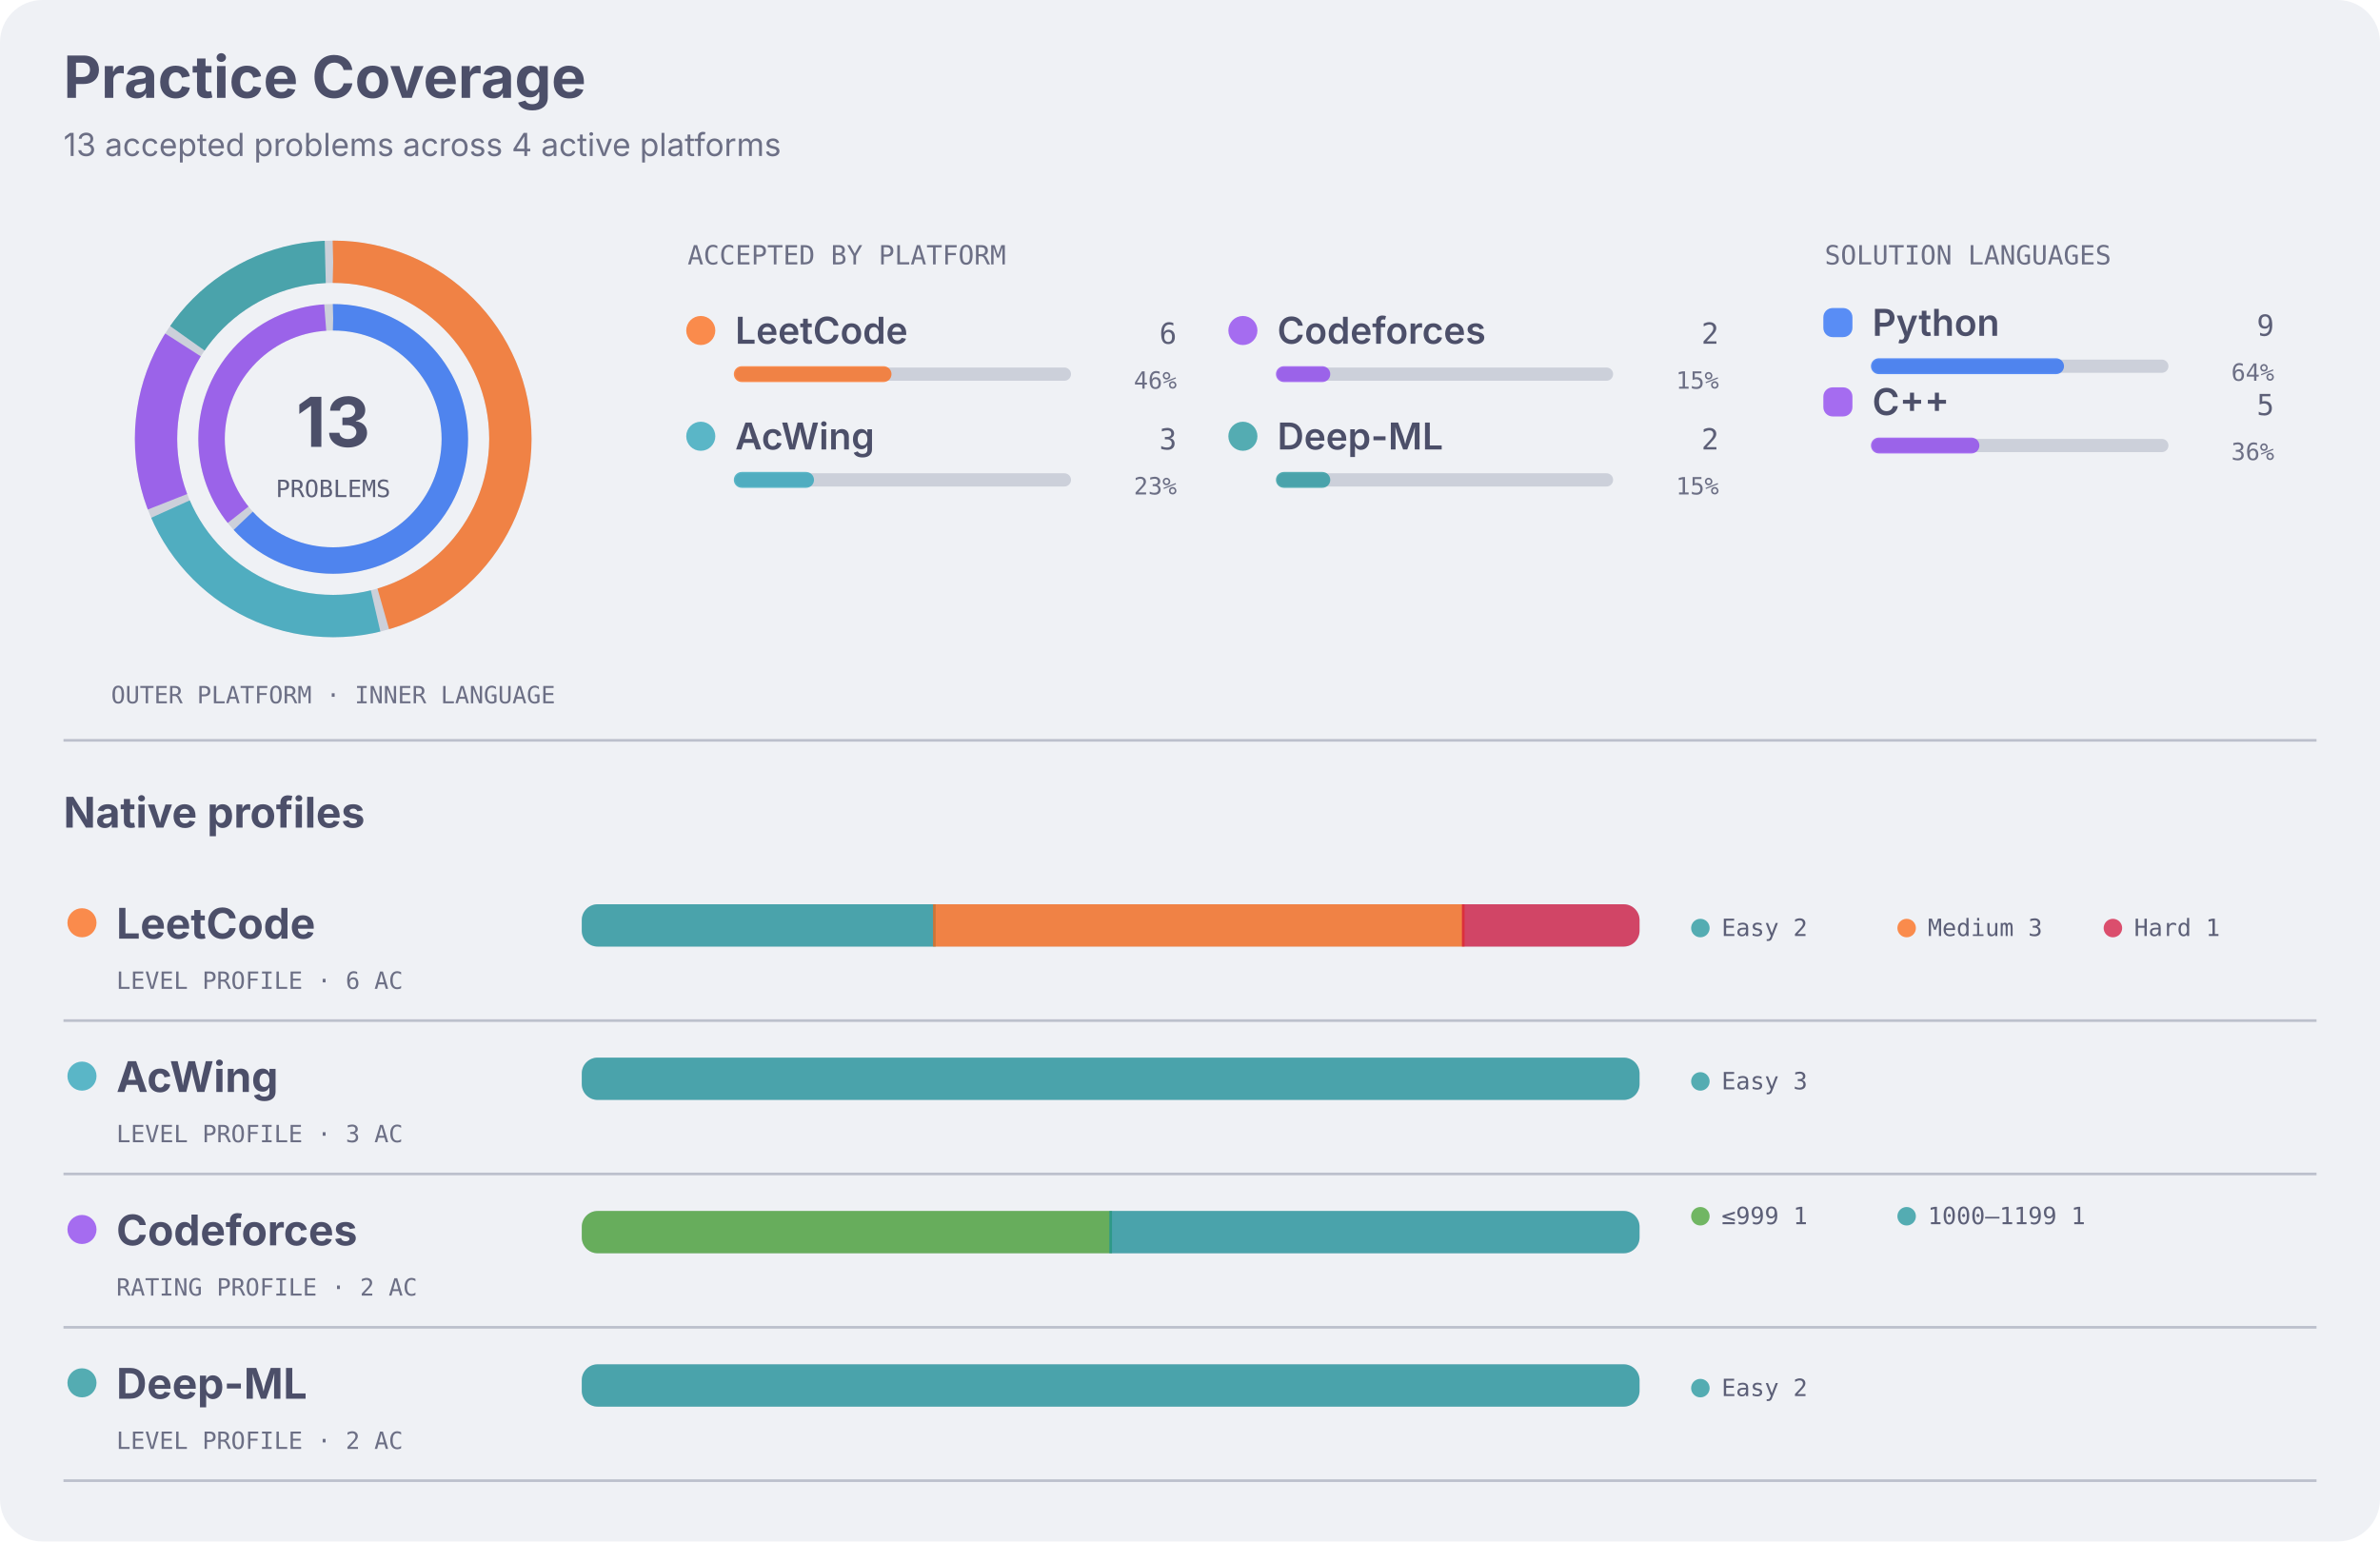
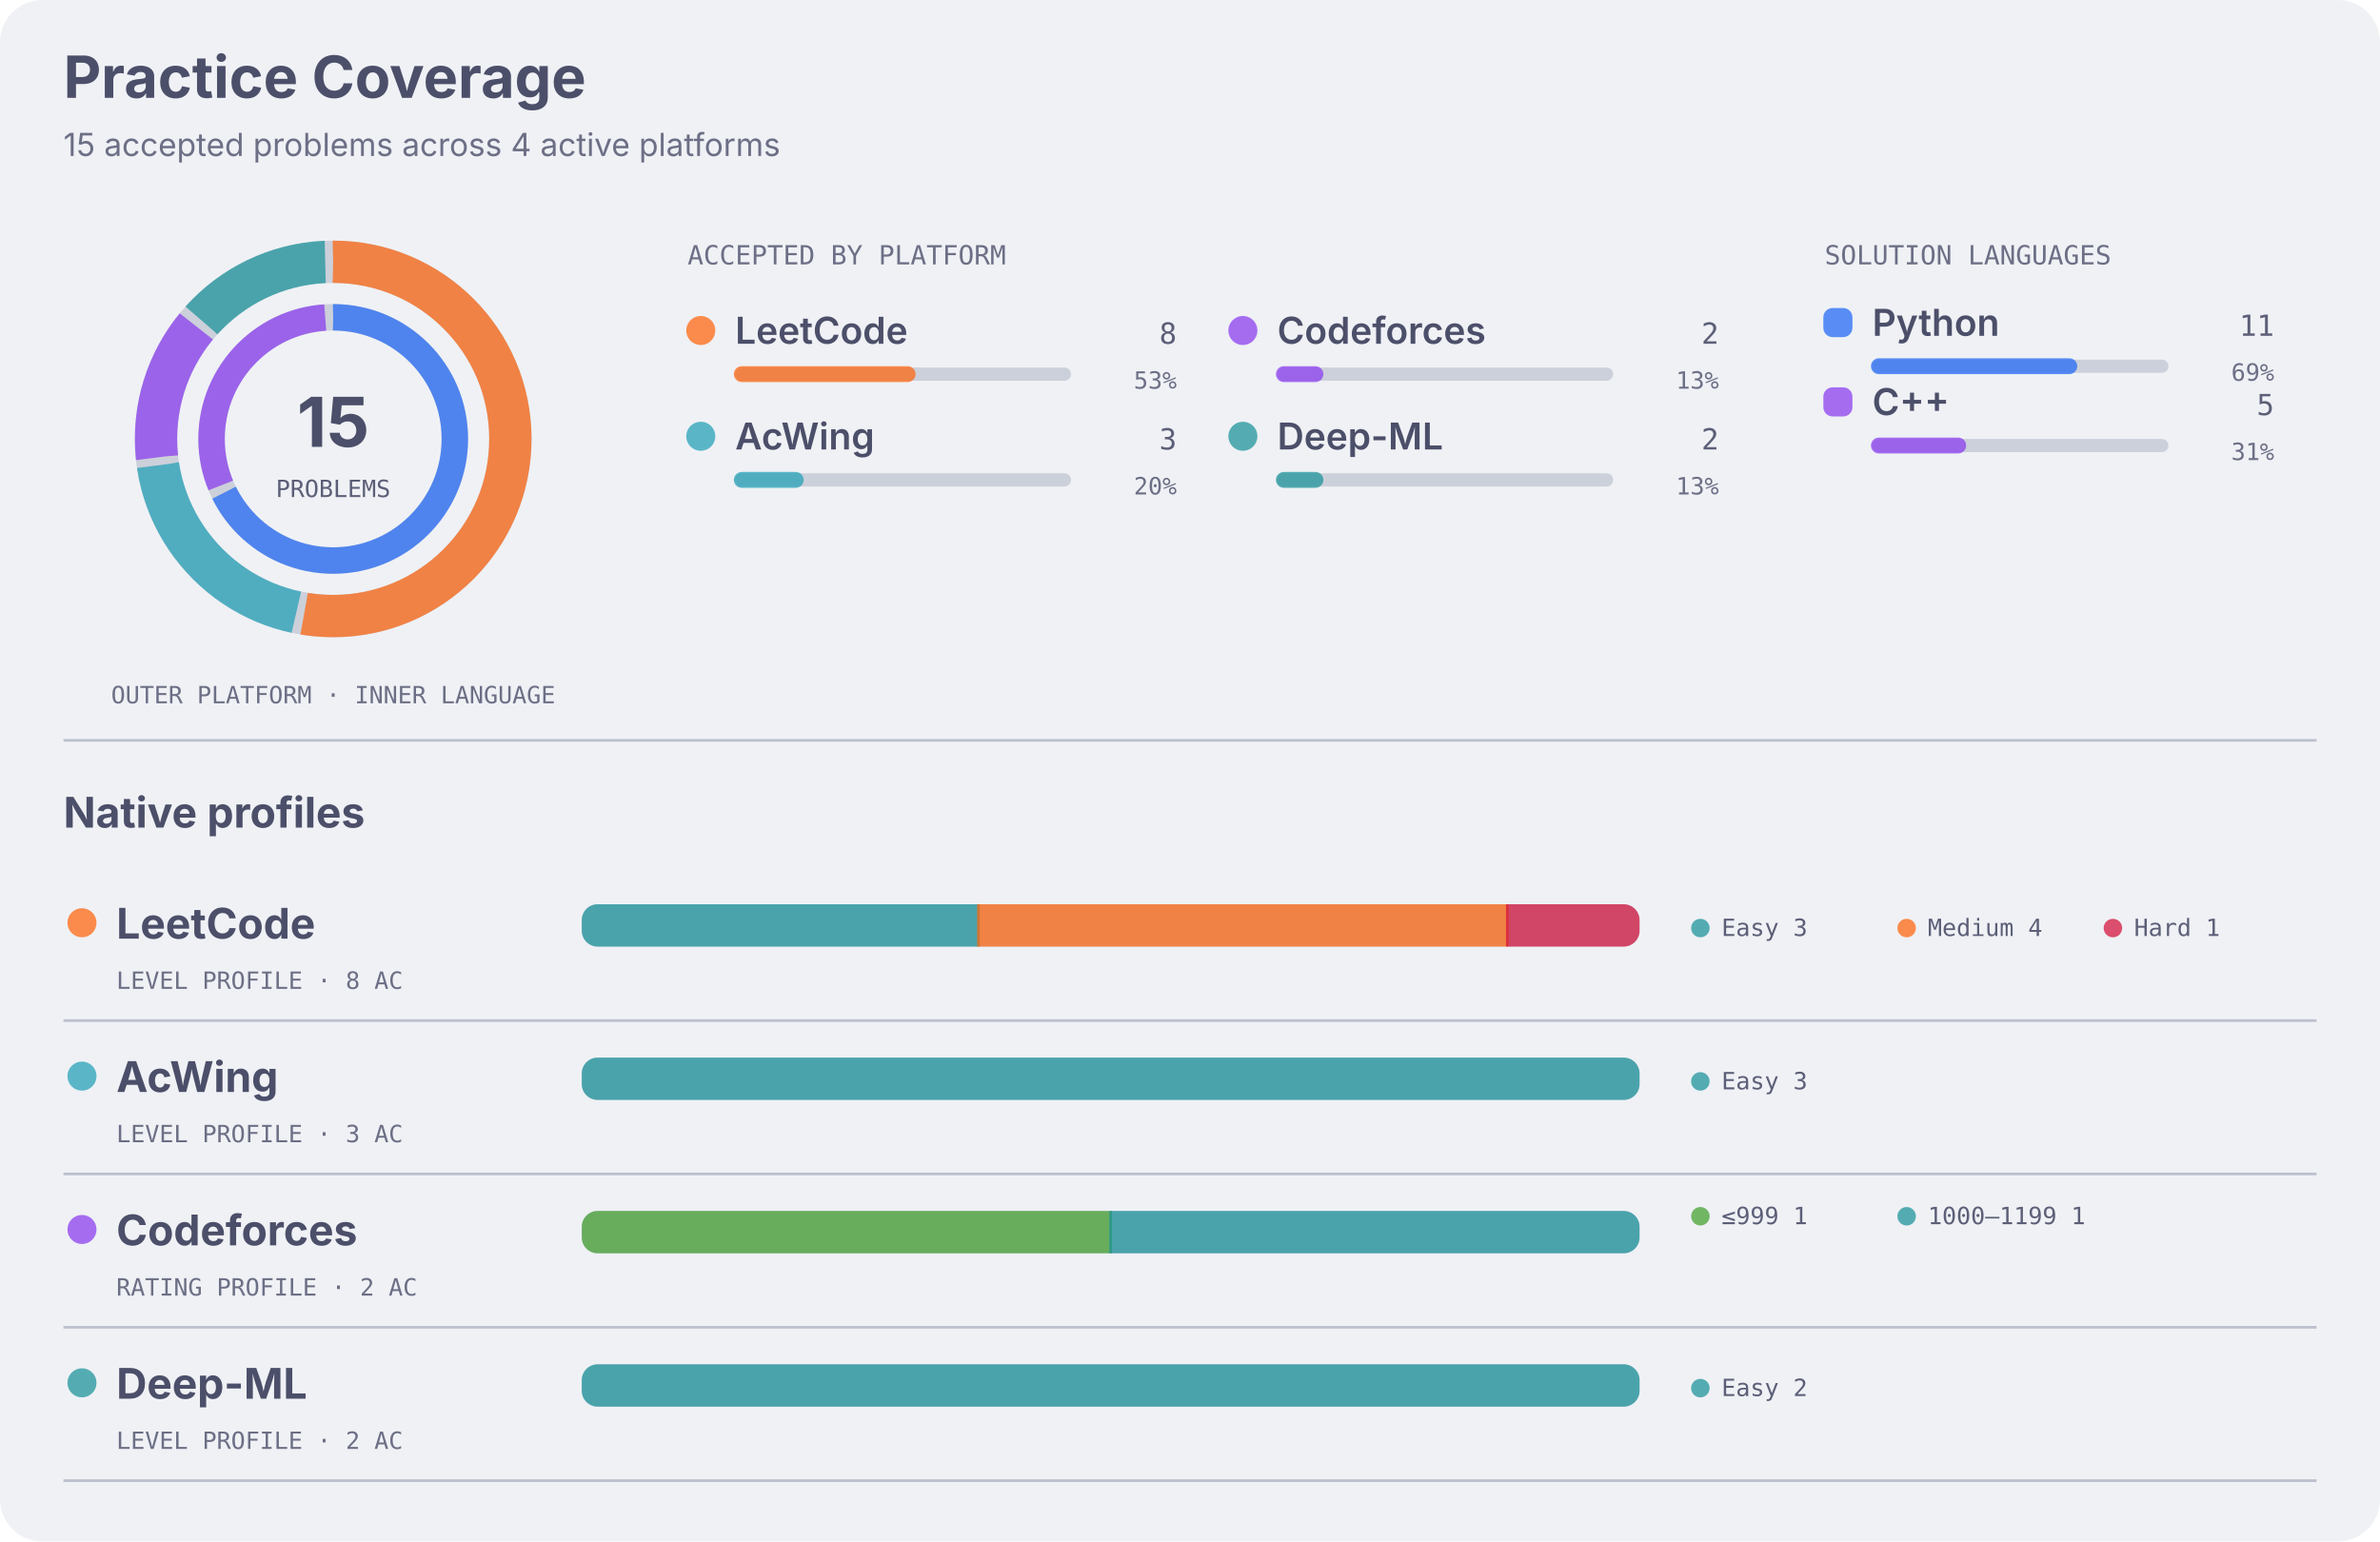
<svg xmlns="http://www.w3.org/2000/svg" width="900" height="583" viewBox="0 0 900 583" role="img" aria-labelledby="coverage-title coverage-desc">
  <style>
    .coverage-background { fill: #eff1f5; }
    .coverage-primary { fill: #4c4f69; }
    .coverage-secondary { fill: #5c5f77; }
    .coverage-muted { fill: #6c6f85; }
    .coverage-track { fill: #ccd0da; }
    .coverage-track-stroke { stroke: #ccd0da; }
    .coverage-divider { stroke: #bcc0cc; }
    .coverage-yellow { fill: #df8e1d; stroke: #df8e1d; }
    .coverage-blue { fill: #1e66f5; stroke: #1e66f5; }
    .coverage-sapphire { fill: #209fb5; stroke: #209fb5; }
    .coverage-mauve { fill: #8839ef; stroke: #8839ef; }
    .coverage-green { fill: #40a02b; stroke: #40a02b; }
    .coverage-peach { fill: #fe640b; stroke: #fe640b; }
    .coverage-red { fill: #d20f39; stroke: #d20f39; }
    .coverage-teal { fill: #179299; stroke: #179299; }
    .coverage-overlay { fill: #7c7f93; stroke: #7c7f93; }
    .coverage-accent { opacity: 0.72; }
    .coverage-empty { opacity: 0.32; }
    @media (prefers-color-scheme: dark) {
      .coverage-background { fill: #1e1e2e; }
      .coverage-primary { fill: #cdd6f4; }
      .coverage-secondary { fill: #bac2de; }
      .coverage-muted { fill: #a6adc8; }
      .coverage-track { fill: #313244; }
      .coverage-track-stroke { stroke: #313244; }
      .coverage-divider { stroke: #45475a; }
      .coverage-yellow { fill: #f9e2af; stroke: #f9e2af; }
      .coverage-blue { fill: #89b4fa; stroke: #89b4fa; }
      .coverage-sapphire { fill: #74c7ec; stroke: #74c7ec; }
      .coverage-mauve { fill: #cba6f7; stroke: #cba6f7; }
      .coverage-green { fill: #a6e3a1; stroke: #a6e3a1; }
      .coverage-peach { fill: #fab387; stroke: #fab387; }
      .coverage-red { fill: #f38ba8; stroke: #f38ba8; }
      .coverage-teal { fill: #94e2d5; stroke: #94e2d5; }
      .coverage-overlay { fill: #9399b2; stroke: #9399b2; }
      .coverage-accent { opacity: 1; }
      .coverage-empty { opacity: 0.45; }
    }
  </style>
  <rect class="coverage-background" width="900" height="583" rx="16" />
  <text class="coverage-primary" x="24" y="37" font-family="-apple-system,BlinkMacSystemFont,Segoe UI,sans-serif" font-size="22" font-weight="700">Practice Coverage</text>
-   <text class="coverage-muted" x="24" y="59" font-family="-apple-system,BlinkMacSystemFont,Segoe UI,sans-serif" font-size="12">13 accepted problems across 4 active platforms</text>
+   <text class="coverage-muted" x="24" y="59" font-family="-apple-system,BlinkMacSystemFont,Segoe UI,sans-serif" font-size="12">15 accepted problems across 4 active platforms</text>
  <circle class="coverage-track-stroke" cx="126" cy="166" r="67" fill="none" stroke-width="16" />
-   <circle class="coverage-accent coverage-peach" cx="126" cy="166" r="67" style="fill:none" stroke-width="16" stroke-dasharray="191.30 229.68" stroke-dashoffset="-0.00" transform="rotate(-90 126 166)" data-ring="platform" data-segment="LeetCode" data-count="6">
+   <circle class="coverage-accent coverage-peach" cx="126" cy="166" r="67" style="fill:none" stroke-width="16" stroke-dasharray="221.52 199.45" stroke-dashoffset="-0.00" transform="rotate(-90 126 166)" data-ring="platform" data-segment="LeetCode" data-count="8">
    </circle>
-   <circle class="coverage-accent coverage-sapphire" cx="126" cy="166" r="67" style="fill:none" stroke-width="16" stroke-dasharray="94.15 326.83" stroke-dashoffset="-194.30" transform="rotate(-90 126 166)" data-ring="platform" data-segment="AcWing" data-count="3">
+   <circle class="coverage-accent coverage-sapphire" cx="126" cy="166" r="67" style="fill:none" stroke-width="16" stroke-dasharray="81.19 339.78" stroke-dashoffset="-224.52" transform="rotate(-90 126 166)" data-ring="platform" data-segment="AcWing" data-count="3">
    </circle>
-   <circle class="coverage-accent coverage-mauve" cx="126" cy="166" r="67" style="fill:none" stroke-width="16" stroke-dasharray="61.77 359.21" stroke-dashoffset="-291.44" transform="rotate(-90 126 166)" data-ring="platform" data-segment="Codeforces" data-count="2">
+   <circle class="coverage-accent coverage-mauve" cx="126" cy="166" r="67" style="fill:none" stroke-width="16" stroke-dasharray="53.13 367.84" stroke-dashoffset="-308.71" transform="rotate(-90 126 166)" data-ring="platform" data-segment="Codeforces" data-count="2">
    </circle>
-   <circle class="coverage-accent coverage-teal" cx="126" cy="166" r="67" style="fill:none" stroke-width="16" stroke-dasharray="61.77 359.21" stroke-dashoffset="-356.21" transform="rotate(-90 126 166)" data-ring="platform" data-segment="Deep-ML" data-count="2">
+   <circle class="coverage-accent coverage-teal" cx="126" cy="166" r="67" style="fill:none" stroke-width="16" stroke-dasharray="53.13 367.84" stroke-dashoffset="-364.84" transform="rotate(-90 126 166)" data-ring="platform" data-segment="Deep-ML" data-count="2">
    </circle>
  <circle class="coverage-track-stroke" cx="126" cy="166" r="46" fill="none" stroke-width="10" />
-   <circle class="coverage-accent coverage-blue" cx="126" cy="166" r="46" style="fill:none" stroke-width="10" stroke-dasharray="182.80 106.22" stroke-dashoffset="-0.00" transform="rotate(-90 126 166)" data-ring="language" data-segment="Python" data-count="9">
+   <circle class="coverage-accent coverage-blue" cx="126" cy="166" r="46" style="fill:none" stroke-width="10" stroke-dasharray="195.71 93.32" stroke-dashoffset="-0.00" transform="rotate(-90 126 166)" data-ring="language" data-segment="Python" data-count="11">
    </circle>
-   <circle class="coverage-accent coverage-mauve" cx="126" cy="166" r="46" style="fill:none" stroke-width="10" stroke-dasharray="100.22 188.80" stroke-dashoffset="-185.80" transform="rotate(-90 126 166)" data-ring="language" data-segment="C++" data-count="5">
+   <circle class="coverage-accent coverage-mauve" cx="126" cy="166" r="46" style="fill:none" stroke-width="10" stroke-dasharray="87.32 201.71" stroke-dashoffset="-198.71" transform="rotate(-90 126 166)" data-ring="language" data-segment="C++" data-count="5">
    </circle>
-   <text class="coverage-primary" x="126" y="169" text-anchor="middle" font-family="-apple-system,BlinkMacSystemFont,Segoe UI,sans-serif" font-size="26" font-weight="700">13</text>
+   <text class="coverage-primary" x="126" y="169" text-anchor="middle" font-family="-apple-system,BlinkMacSystemFont,Segoe UI,sans-serif" font-size="26" font-weight="700">15</text>
  <text class="coverage-secondary" x="126" y="188" text-anchor="middle" font-family="ui-monospace,SFMono-Regular,Menlo,monospace" font-size="9">PROBLEMS</text>
  <text class="coverage-muted" x="126" y="266" text-anchor="middle" font-family="ui-monospace,SFMono-Regular,Menlo,monospace" font-size="9">OUTER PLATFORM · INNER LANGUAGE</text>
  <text class="coverage-muted" x="260" y="100" font-family="ui-monospace,SFMono-Regular,Menlo,monospace" font-size="10">ACCEPTED BY PLATFORM</text>
  <text class="coverage-muted" x="690" y="100" font-family="ui-monospace,SFMono-Regular,Menlo,monospace" font-size="10">SOLUTION LANGUAGES</text>
  <circle class="coverage-accent coverage-peach" cx="265" cy="125" r="5" />
  <text class="coverage-primary" x="278" y="130" font-family="-apple-system,BlinkMacSystemFont,Segoe UI,sans-serif" font-size="14" font-weight="600">LeetCode</text>
-   <text class="coverage-secondary" x="445" y="130" text-anchor="end" font-family="ui-monospace,SFMono-Regular,Menlo,monospace" font-size="11">6</text>
+   <text class="coverage-secondary" x="445" y="130" text-anchor="end" font-family="ui-monospace,SFMono-Regular,Menlo,monospace" font-size="11">8</text>
  <rect class="coverage-track" x="278" y="139" width="127" height="5" rx="2.5" />
-   <rect class="coverage-accent coverage-peach" x="278" y="139" width="58.62" height="5" rx="2.5" data-share="46.2" data-count="6">
+   <rect class="coverage-accent coverage-peach" x="278" y="139" width="67.73" height="5" rx="2.5" data-share="53.3" data-count="8">
    </rect>
-   <text class="coverage-muted" x="445" y="147" text-anchor="end" font-family="ui-monospace,SFMono-Regular,Menlo,monospace" font-size="9">46%</text>
+   <text class="coverage-muted" x="445" y="147" text-anchor="end" font-family="ui-monospace,SFMono-Regular,Menlo,monospace" font-size="9">53%</text>
  <circle class="coverage-accent coverage-sapphire" cx="265" cy="165" r="5" />
  <text class="coverage-primary" x="278" y="170" font-family="-apple-system,BlinkMacSystemFont,Segoe UI,sans-serif" font-size="14" font-weight="600">AcWing</text>
  <text class="coverage-secondary" x="445" y="170" text-anchor="end" font-family="ui-monospace,SFMono-Regular,Menlo,monospace" font-size="11">3</text>
  <rect class="coverage-track" x="278" y="179" width="127" height="5" rx="2.5" />
-   <rect class="coverage-accent coverage-sapphire" x="278" y="179" width="29.31" height="5" rx="2.5" data-share="23.1" data-count="3">
+   <rect class="coverage-accent coverage-sapphire" x="278" y="179" width="25.40" height="5" rx="2.5" data-share="20.0" data-count="3">
    </rect>
-   <text class="coverage-muted" x="445" y="187" text-anchor="end" font-family="ui-monospace,SFMono-Regular,Menlo,monospace" font-size="9">23%</text>
+   <text class="coverage-muted" x="445" y="187" text-anchor="end" font-family="ui-monospace,SFMono-Regular,Menlo,monospace" font-size="9">20%</text>
  <circle class="coverage-accent coverage-mauve" cx="470" cy="125" r="5" />
  <text class="coverage-primary" x="483" y="130" font-family="-apple-system,BlinkMacSystemFont,Segoe UI,sans-serif" font-size="14" font-weight="600">Codeforces</text>
  <text class="coverage-secondary" x="650" y="130" text-anchor="end" font-family="ui-monospace,SFMono-Regular,Menlo,monospace" font-size="11">2</text>
  <rect class="coverage-track" x="483" y="139" width="127" height="5" rx="2.5" />
-   <rect class="coverage-accent coverage-mauve" x="483" y="139" width="19.54" height="5" rx="2.5" data-share="15.4" data-count="2">
+   <rect class="coverage-accent coverage-mauve" x="483" y="139" width="16.93" height="5" rx="2.5" data-share="13.3" data-count="2">
    </rect>
-   <text class="coverage-muted" x="650" y="147" text-anchor="end" font-family="ui-monospace,SFMono-Regular,Menlo,monospace" font-size="9">15%</text>
+   <text class="coverage-muted" x="650" y="147" text-anchor="end" font-family="ui-monospace,SFMono-Regular,Menlo,monospace" font-size="9">13%</text>
  <circle class="coverage-accent coverage-teal" cx="470" cy="165" r="5" />
  <text class="coverage-primary" x="483" y="170" font-family="-apple-system,BlinkMacSystemFont,Segoe UI,sans-serif" font-size="14" font-weight="600">Deep-ML</text>
  <text class="coverage-secondary" x="650" y="170" text-anchor="end" font-family="ui-monospace,SFMono-Regular,Menlo,monospace" font-size="11">2</text>
  <rect class="coverage-track" x="483" y="179" width="127" height="5" rx="2.5" />
-   <rect class="coverage-accent coverage-teal" x="483" y="179" width="19.54" height="5" rx="2.5" data-share="15.4" data-count="2">
+   <rect class="coverage-accent coverage-teal" x="483" y="179" width="16.93" height="5" rx="2.5" data-share="13.3" data-count="2">
    </rect>
-   <text class="coverage-muted" x="650" y="187" text-anchor="end" font-family="ui-monospace,SFMono-Regular,Menlo,monospace" font-size="9">15%</text>
+   <text class="coverage-muted" x="650" y="187" text-anchor="end" font-family="ui-monospace,SFMono-Regular,Menlo,monospace" font-size="9">13%</text>
  <rect class="coverage-accent coverage-blue" x="690" y="117" width="10" height="10" rx="3" />
  <text class="coverage-primary" x="708" y="127" font-family="-apple-system,BlinkMacSystemFont,Segoe UI,sans-serif" font-size="14" font-weight="600">Python</text>
-   <text class="coverage-secondary" x="860" y="127" text-anchor="end" font-family="ui-monospace,SFMono-Regular,Menlo,monospace" font-size="11">9</text>
+   <text class="coverage-secondary" x="860" y="127" text-anchor="end" font-family="ui-monospace,SFMono-Regular,Menlo,monospace" font-size="11">11</text>
  <rect class="coverage-track" x="708" y="136" width="112" height="5" rx="2.5" />
-   <rect class="coverage-accent coverage-blue" x="708" y="136" width="72.00" height="5" rx="2.5" data-share="64.3" data-count="9">
+   <rect class="coverage-accent coverage-blue" x="708" y="136" width="77.00" height="5" rx="2.5" data-share="68.8" data-count="11">
    </rect>
-   <text class="coverage-muted" x="860" y="144" text-anchor="end" font-family="ui-monospace,SFMono-Regular,Menlo,monospace" font-size="9">64%</text>
+   <text class="coverage-muted" x="860" y="144" text-anchor="end" font-family="ui-monospace,SFMono-Regular,Menlo,monospace" font-size="9">69%</text>
  <rect class="coverage-accent coverage-mauve" x="690" y="147" width="10" height="10" rx="3" />
  <text class="coverage-primary" x="708" y="157" font-family="-apple-system,BlinkMacSystemFont,Segoe UI,sans-serif" font-size="14" font-weight="600">C++</text>
  <text class="coverage-secondary" x="860" y="157" text-anchor="end" font-family="ui-monospace,SFMono-Regular,Menlo,monospace" font-size="11">5</text>
  <rect class="coverage-track" x="708" y="166" width="112" height="5" rx="2.5" />
-   <rect class="coverage-accent coverage-mauve" x="708" y="166" width="40.00" height="5" rx="2.5" data-share="35.7" data-count="5">
+   <rect class="coverage-accent coverage-mauve" x="708" y="166" width="35.00" height="5" rx="2.5" data-share="31.2" data-count="5">
    </rect>
-   <text class="coverage-muted" x="860" y="174" text-anchor="end" font-family="ui-monospace,SFMono-Regular,Menlo,monospace" font-size="9">36%</text>
+   <text class="coverage-muted" x="860" y="174" text-anchor="end" font-family="ui-monospace,SFMono-Regular,Menlo,monospace" font-size="9">31%</text>
  <line class="coverage-divider" x1="24" y1="280" x2="876" y2="280" />
  <text class="coverage-primary" x="24" y="313" font-family="-apple-system,BlinkMacSystemFont,Segoe UI,sans-serif" font-size="16" font-weight="700">Native profiles</text>
  <circle class="coverage-accent coverage-peach" cx="31" cy="349" r="5" />
  <text class="coverage-primary" x="44" y="355" font-family="-apple-system,BlinkMacSystemFont,Segoe UI,sans-serif" font-size="16" font-weight="650">LeetCode</text>
-   <text class="coverage-muted" x="44" y="374" font-family="ui-monospace,SFMono-Regular,Menlo,monospace" font-size="9">LEVEL PROFILE · 6 AC</text>
+   <text class="coverage-muted" x="44" y="374" font-family="ui-monospace,SFMono-Regular,Menlo,monospace" font-size="9">LEVEL PROFILE · 8 AC</text>
  <rect class="coverage-track" x="220" y="342" width="400" height="16" rx="6" />
  <clipPath id="leetcode-profile-clip">
    <rect x="220" y="342" width="400" height="16" rx="6" />
  </clipPath>
-   <rect x="220.00" y="342" width="133.33" height="16" class="coverage-accent coverage-teal" clip-path="url(#leetcode-profile-clip)" data-profile="leetcode" data-segment="Easy" data-count="2">
+   <rect x="220.00" y="342" width="150.00" height="16" class="coverage-accent coverage-teal" clip-path="url(#leetcode-profile-clip)" data-profile="leetcode" data-segment="Easy" data-count="3">
    </rect>
-   <rect x="353.33" y="342" width="200.00" height="16" class="coverage-accent coverage-peach" clip-path="url(#leetcode-profile-clip)" data-profile="leetcode" data-segment="Medium" data-count="3">
+   <rect x="370.00" y="342" width="200.00" height="16" class="coverage-accent coverage-peach" clip-path="url(#leetcode-profile-clip)" data-profile="leetcode" data-segment="Medium" data-count="4">
    </rect>
-   <rect x="553.33" y="342" width="66.67" height="16" class="coverage-accent coverage-red" clip-path="url(#leetcode-profile-clip)" data-profile="leetcode" data-segment="Hard" data-count="1">
+   <rect x="570.00" y="342" width="50.00" height="16" class="coverage-accent coverage-red" clip-path="url(#leetcode-profile-clip)" data-profile="leetcode" data-segment="Hard" data-count="1">
    </rect>
  <circle class="coverage-accent coverage-teal" cx="643" cy="351" r="3" />
-   <text class="coverage-secondary" x="651" y="354" font-family="ui-monospace,SFMono-Regular,Menlo,monospace" font-size="9" data-profile-summary="leetcode" data-segment="Easy" data-count="2">Easy 2</text>
+   <text class="coverage-secondary" x="651" y="354" font-family="ui-monospace,SFMono-Regular,Menlo,monospace" font-size="9" data-profile-summary="leetcode" data-segment="Easy" data-count="3">Easy 3</text>
  <circle class="coverage-accent coverage-peach" cx="721" cy="351" r="3" />
-   <text class="coverage-secondary" x="729" y="354" font-family="ui-monospace,SFMono-Regular,Menlo,monospace" font-size="9" data-profile-summary="leetcode" data-segment="Medium" data-count="3">Medium 3</text>
+   <text class="coverage-secondary" x="729" y="354" font-family="ui-monospace,SFMono-Regular,Menlo,monospace" font-size="9" data-profile-summary="leetcode" data-segment="Medium" data-count="4">Medium 4</text>
  <circle class="coverage-accent coverage-red" cx="799" cy="351" r="3" />
  <text class="coverage-secondary" x="807" y="354" font-family="ui-monospace,SFMono-Regular,Menlo,monospace" font-size="9" data-profile-summary="leetcode" data-segment="Hard" data-count="1">Hard 1</text>
  <line class="coverage-divider" x1="24" y1="386" x2="876" y2="386" />
  <circle class="coverage-accent coverage-sapphire" cx="31" cy="407" r="5" />
  <text class="coverage-primary" x="44" y="413" font-family="-apple-system,BlinkMacSystemFont,Segoe UI,sans-serif" font-size="16" font-weight="650">AcWing</text>
  <text class="coverage-muted" x="44" y="432" font-family="ui-monospace,SFMono-Regular,Menlo,monospace" font-size="9">LEVEL PROFILE · 3 AC</text>
  <rect class="coverage-track" x="220" y="400" width="400" height="16" rx="6" />
  <clipPath id="acwing-profile-clip">
    <rect x="220" y="400" width="400" height="16" rx="6" />
  </clipPath>
  <rect x="220.00" y="400" width="400.00" height="16" class="coverage-accent coverage-teal" clip-path="url(#acwing-profile-clip)" data-profile="acwing" data-segment="Easy" data-count="3">
    </rect>
  <circle class="coverage-accent coverage-teal" cx="643" cy="409" r="3" />
  <text class="coverage-secondary" x="651" y="412" font-family="ui-monospace,SFMono-Regular,Menlo,monospace" font-size="9" data-profile-summary="acwing" data-segment="Easy" data-count="3">Easy 3</text>
  <line class="coverage-divider" x1="24" y1="444" x2="876" y2="444" />
  <circle class="coverage-accent coverage-mauve" cx="31" cy="465" r="5" />
  <text class="coverage-primary" x="44" y="471" font-family="-apple-system,BlinkMacSystemFont,Segoe UI,sans-serif" font-size="16" font-weight="650">Codeforces</text>
  <text class="coverage-muted" x="44" y="490" font-family="ui-monospace,SFMono-Regular,Menlo,monospace" font-size="9">RATING PROFILE · 2 AC</text>
  <rect class="coverage-track" x="220" y="458" width="400" height="16" rx="6" />
  <clipPath id="codeforces-profile-clip">
    <rect x="220" y="458" width="400" height="16" rx="6" />
  </clipPath>
  <rect x="220.00" y="458" width="200.00" height="16" class="coverage-accent coverage-green" clip-path="url(#codeforces-profile-clip)" data-profile="codeforces" data-segment="≤999" data-count="1">
    </rect>
  <rect x="420.00" y="458" width="200.00" height="16" class="coverage-accent coverage-teal" clip-path="url(#codeforces-profile-clip)" data-profile="codeforces" data-segment="1000–1199" data-count="1">
    </rect>
  <circle class="coverage-accent coverage-green" cx="643" cy="460" r="3" />
  <text class="coverage-secondary" x="651" y="463" font-family="ui-monospace,SFMono-Regular,Menlo,monospace" font-size="9" data-profile-summary="codeforces" data-segment="≤999" data-count="1">≤999 1</text>
  <circle class="coverage-accent coverage-teal" cx="721" cy="460" r="3" />
  <text class="coverage-secondary" x="729" y="463" font-family="ui-monospace,SFMono-Regular,Menlo,monospace" font-size="9" data-profile-summary="codeforces" data-segment="1000–1199" data-count="1">1000–1199 1</text>
  <line class="coverage-divider" x1="24" y1="502" x2="876" y2="502" />
  <circle class="coverage-accent coverage-teal" cx="31" cy="523" r="5" />
  <text class="coverage-primary" x="44" y="529" font-family="-apple-system,BlinkMacSystemFont,Segoe UI,sans-serif" font-size="16" font-weight="650">Deep-ML</text>
  <text class="coverage-muted" x="44" y="548" font-family="ui-monospace,SFMono-Regular,Menlo,monospace" font-size="9">LEVEL PROFILE · 2 AC</text>
  <rect class="coverage-track" x="220" y="516" width="400" height="16" rx="6" />
  <clipPath id="deep-ml-profile-clip">
    <rect x="220" y="516" width="400" height="16" rx="6" />
  </clipPath>
  <rect x="220.00" y="516" width="400.00" height="16" class="coverage-accent coverage-teal" clip-path="url(#deep-ml-profile-clip)" data-profile="deep-ml" data-segment="Easy" data-count="2">
    </rect>
  <circle class="coverage-accent coverage-teal" cx="643" cy="525" r="3" />
  <text class="coverage-secondary" x="651" y="528" font-family="ui-monospace,SFMono-Regular,Menlo,monospace" font-size="9" data-profile-summary="deep-ml" data-segment="Easy" data-count="2">Easy 2</text>
  <line class="coverage-divider" x1="24" y1="560" x2="876" y2="560" />
</svg>
